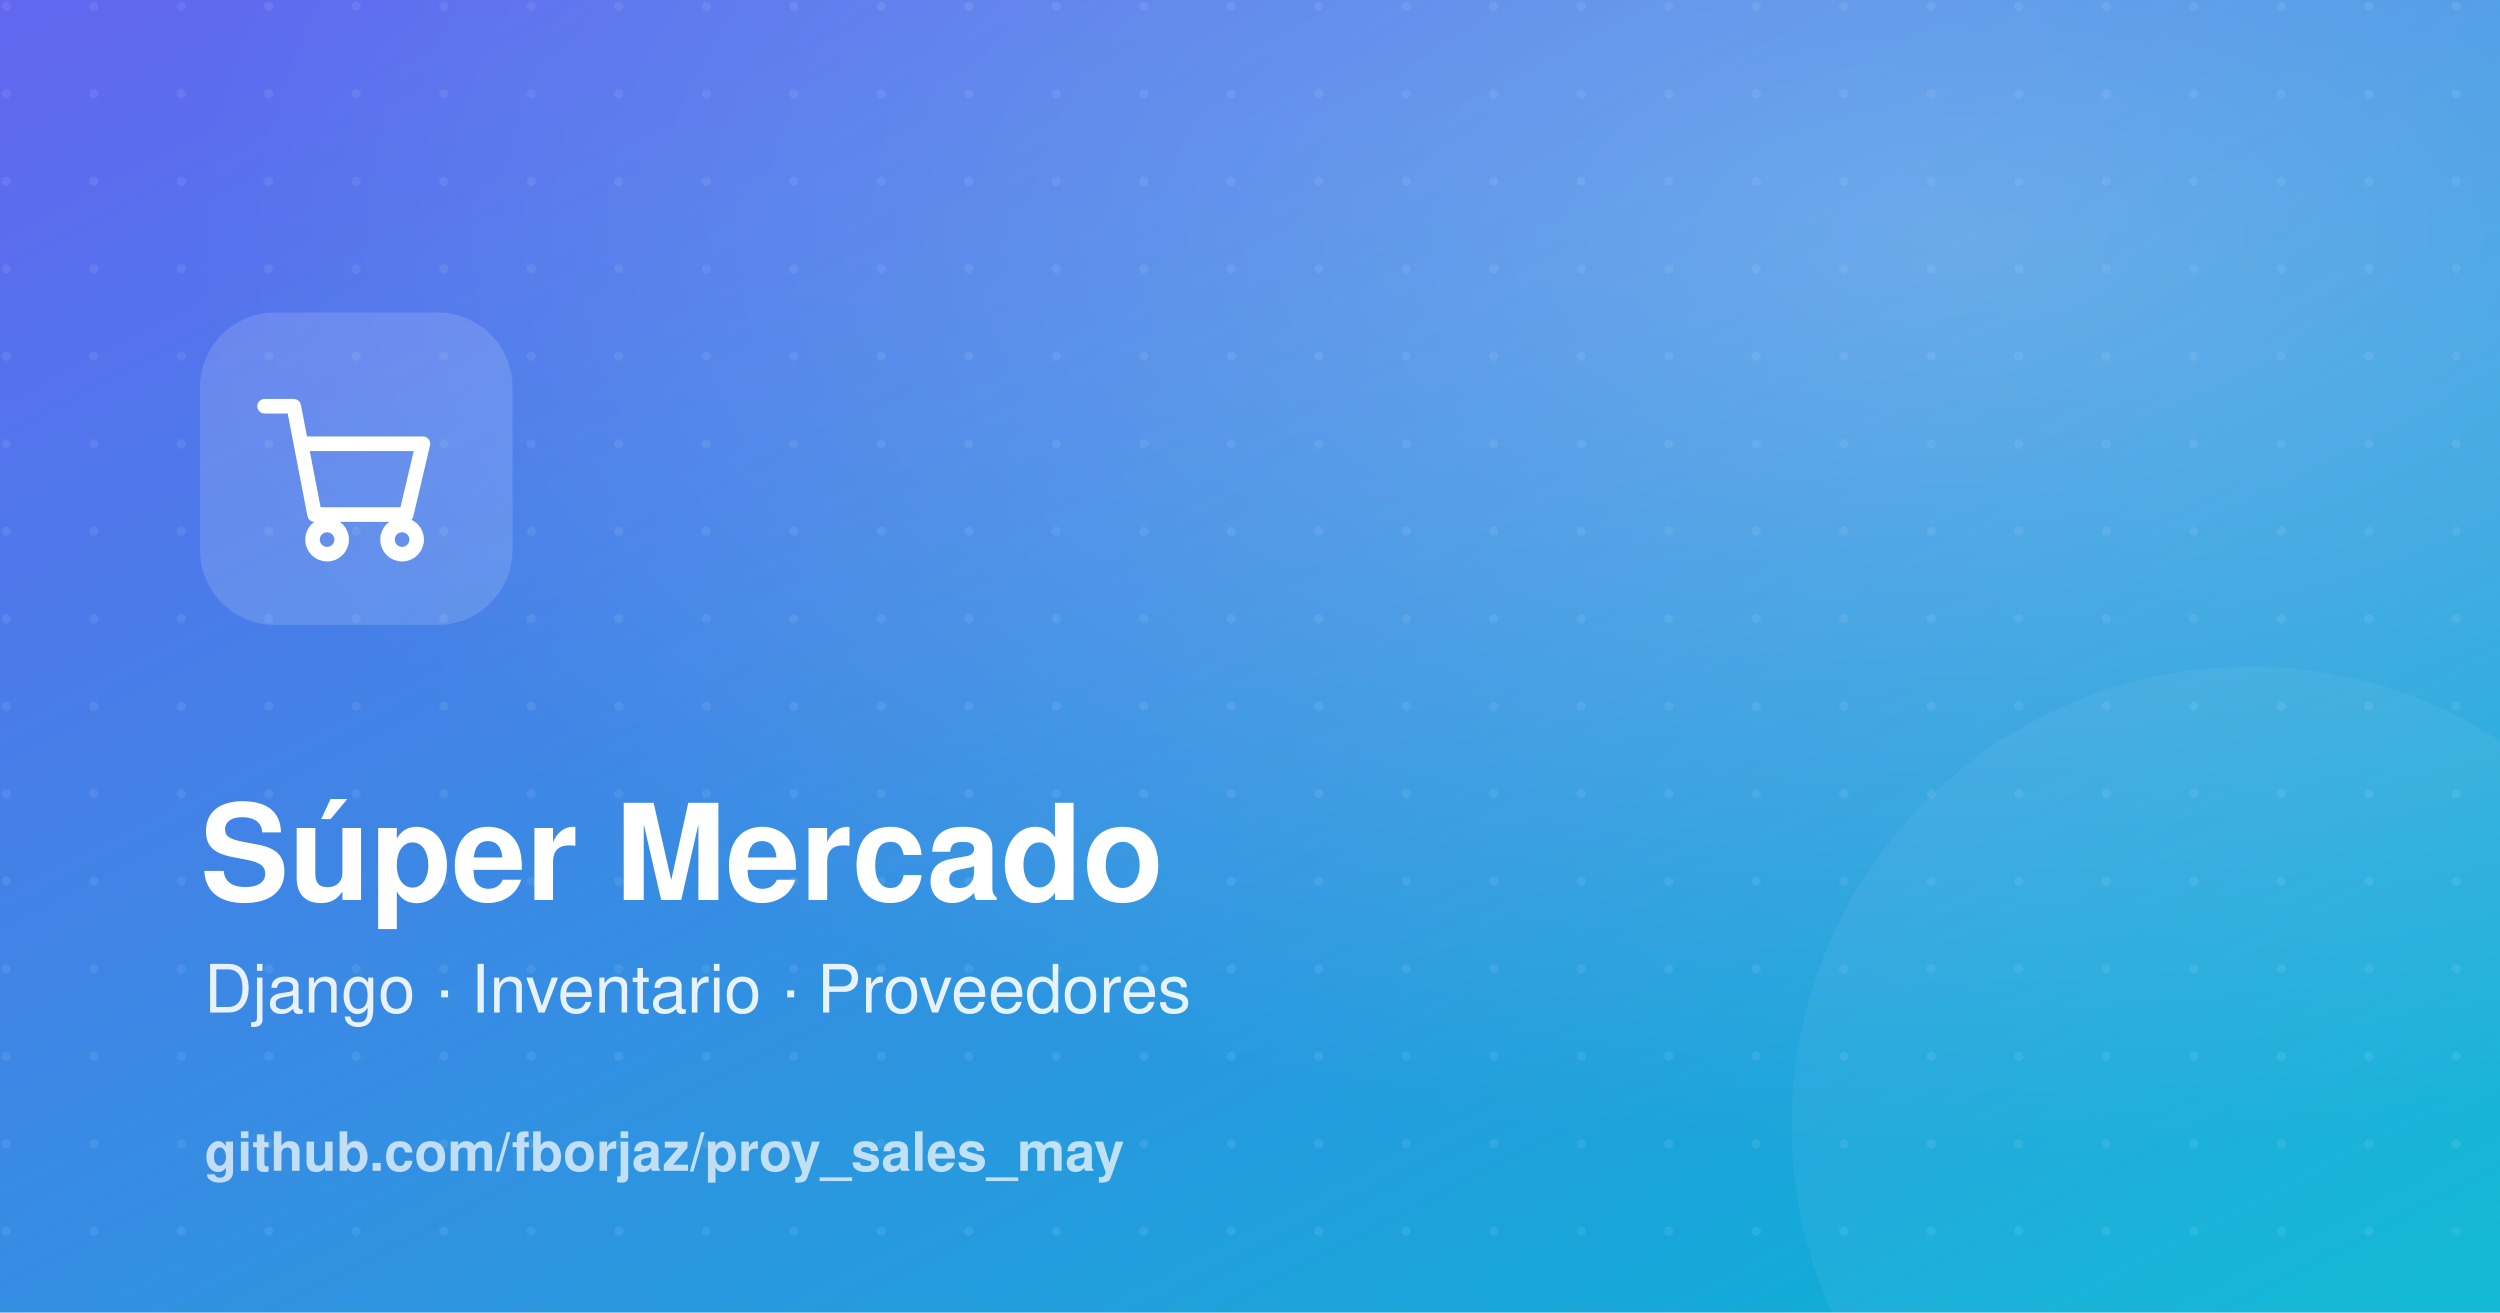
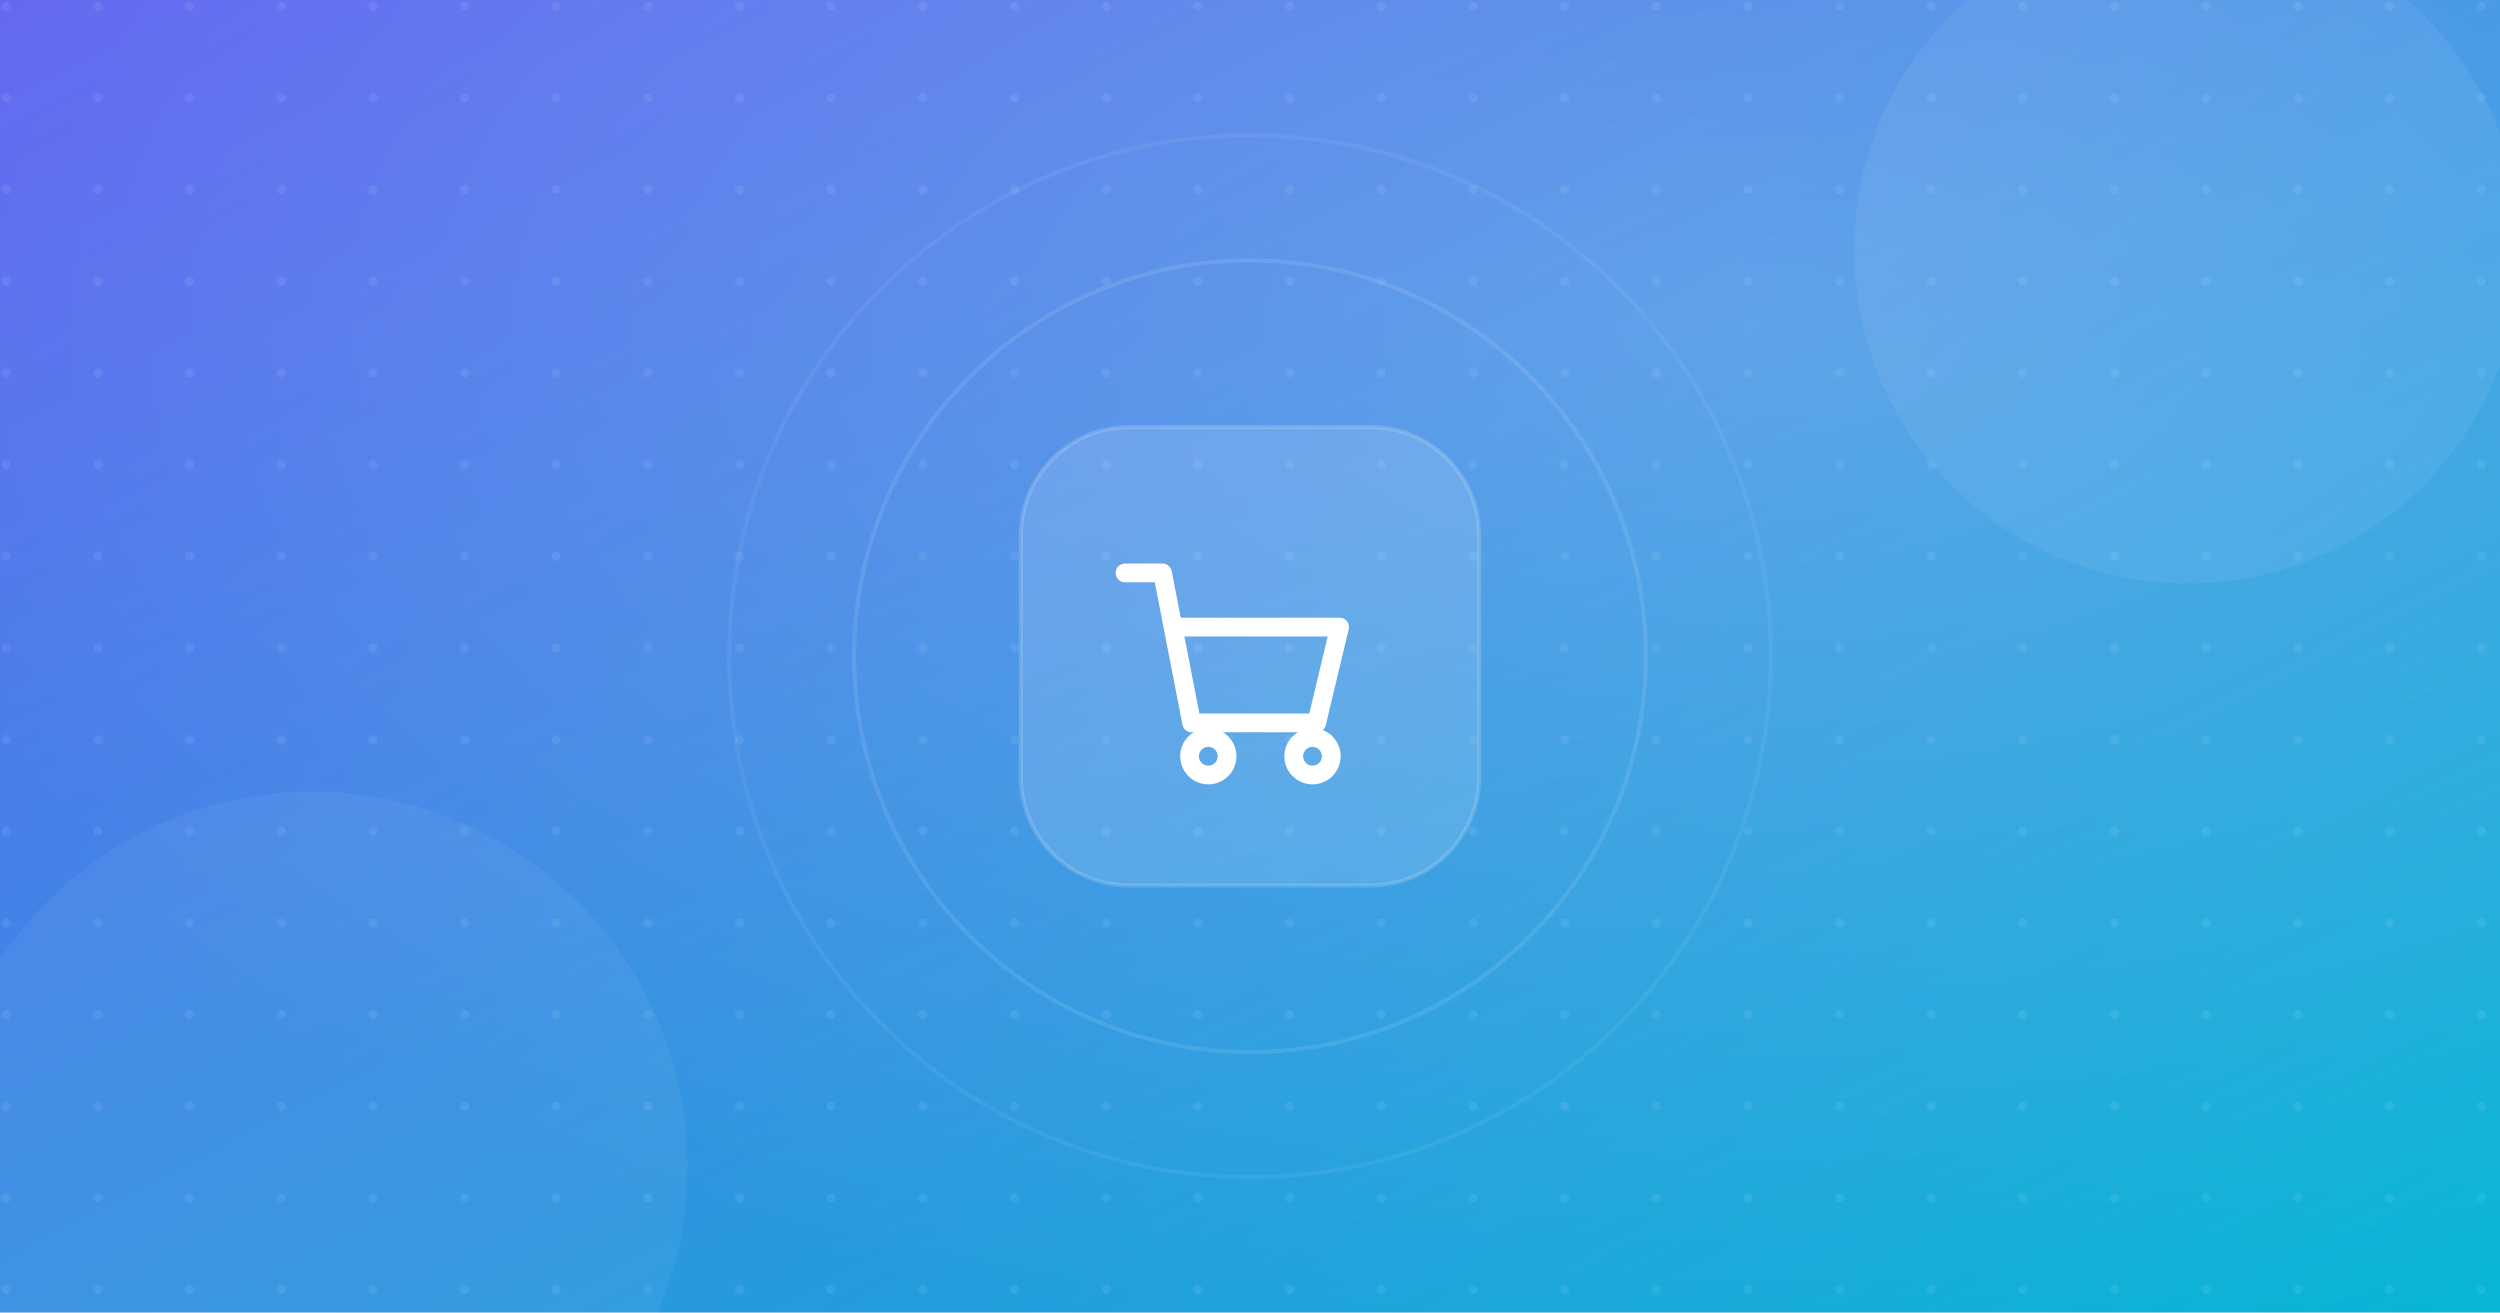
<svg xmlns="http://www.w3.org/2000/svg" width="1200" height="630" viewBox="0 0 1200 630" role="img" aria-label="Super Mercado Economico">
  <defs>
    <linearGradient id="bg" x1="0" y1="0" x2="1" y2="1">
      <stop offset="0" stop-color="#6366f1" />
      <stop offset="1" stop-color="#06b6d4" />
    </linearGradient>
-     <radialGradient id="glow" cx="0.78" cy="0.18" r="0.7">
-       <stop offset="0" stop-color="#ffffff" stop-opacity="0.26" />
+     <radialGradient id="glow" cx="0.7" cy="0.25" r="0.8">
+       <stop offset="0" stop-color="#ffffff" stop-opacity="0.2" />
      <stop offset="1" stop-color="#ffffff" stop-opacity="0" />
    </radialGradient>
-     <pattern id="dots" width="42" height="42" patternUnits="userSpaceOnUse">
+     <pattern id="dots" width="44" height="44" patternUnits="userSpaceOnUse">
      <circle cx="3" cy="3" r="2.2" fill="#ffffff" fill-opacity="0.08" />
    </pattern>
  </defs>
  <rect width="1200" height="630" fill="url(#bg)" />
  <rect width="1200" height="630" fill="url(#dots)" />
  <rect width="1200" height="630" fill="url(#glow)" />
-   <circle cx="1080" cy="540" r="220" fill="#ffffff" fill-opacity="0.05" />
-   <g transform="translate(96,150)">
-     <rect width="150" height="150" rx="36" fill="#ffffff" fill-opacity="0.14" />
-     <g transform="translate(75,75)" stroke="#ffffff" stroke-width="7" fill="none" stroke-linecap="round" stroke-linejoin="round">
-       <circle cx="-14" cy="34" r="7" />
-       <circle cx="22" cy="34" r="7" />
-       <path d="M-44 -30 h14 l10 52 h44 l8 -34 h-58" />
-     </g>
+   <circle cx="1050" cy="120" r="160" fill="#ffffff" fill-opacity="0.06" />
+   <circle cx="150" cy="560" r="180" fill="#ffffff" fill-opacity="0.05" />
+   <circle cx="600" cy="315" r="250" fill="none" stroke="#ffffff" stroke-opacity="0.06" stroke-width="2" />
+   <circle cx="600" cy="315" r="190" fill="none" stroke="#ffffff" stroke-opacity="0.10" stroke-width="2" />
+   <rect x="490" y="205" width="220" height="220" rx="52" fill="#ffffff" fill-opacity="0.13" stroke="#ffffff" stroke-opacity="0.16" stroke-width="2" />
+   <g transform="translate(600,315)" stroke="#ffffff" stroke-width="9" fill="none" stroke-linecap="round" stroke-linejoin="round">
+     <circle cx="-20" cy="48" r="9" />
+     <circle cx="30" cy="48" r="9" />
+     <path d="M-60 -40 h18 l14 72 h60 l11 -46 h-78" />
  </g>
-   <text x="96" y="432" font-family="Segoe UI, Helvetica, Arial, sans-serif" font-size="64" font-weight="800" fill="#ffffff">Súper Mercado</text>
-   <text x="98" y="486" font-family="Segoe UI, Helvetica, Arial, sans-serif" font-size="32" font-weight="500" fill="#ffffff" fill-opacity="0.88">Django · Inventario · Proveedores</text>
-   <text x="98" y="562" font-family="Segoe UI, Helvetica, Arial, sans-serif" font-size="26" font-weight="600" fill="#ffffff" fill-opacity="0.7">github.com/fborjaz/proy_sales_may</text>
</svg>
